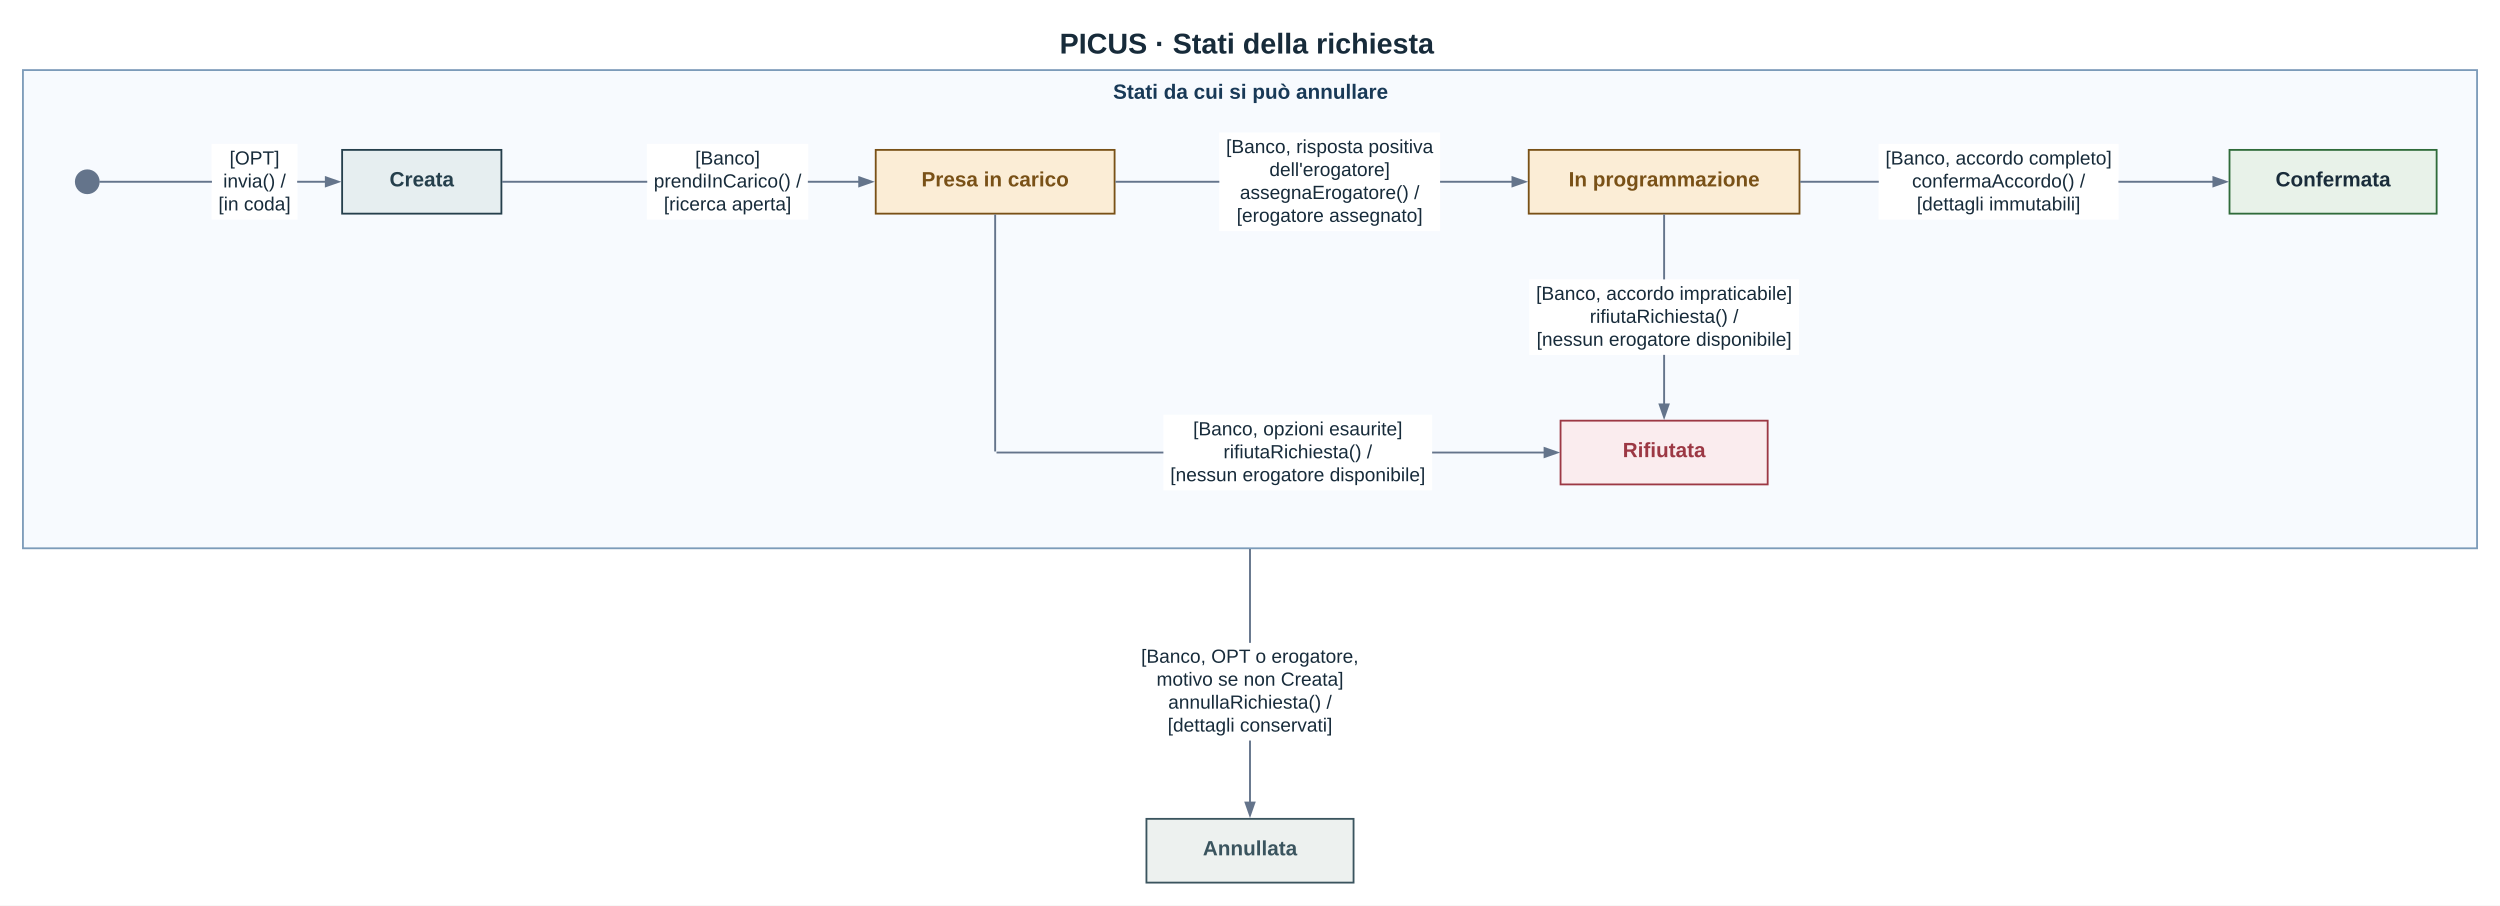
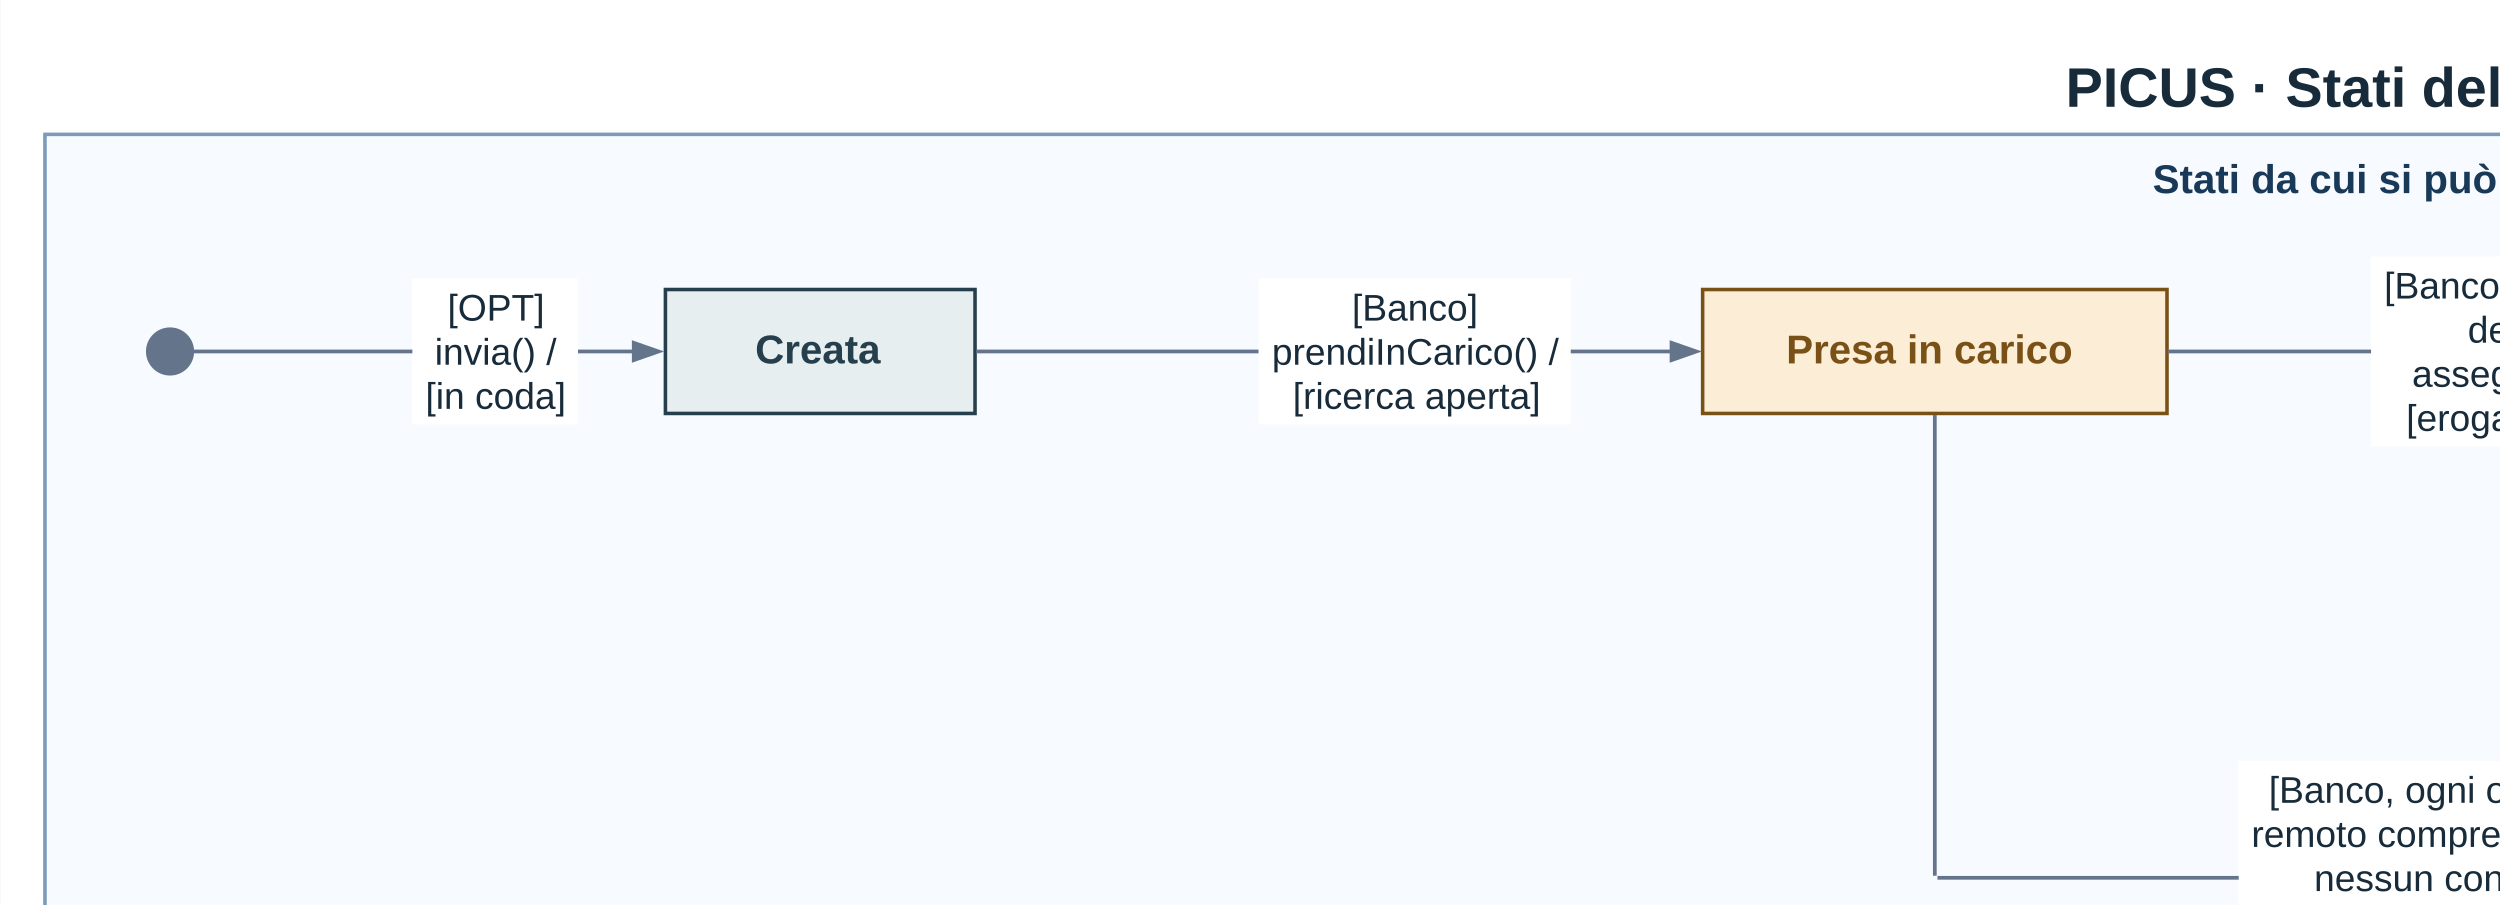
- <svg xmlns="http://www.w3.org/2000/svg" width="3052pt" height="1105pt" viewBox="0.00 0.00 3052.00 1105.00">
-   <g id="graph0" class="graph" transform="scale(1.94444 1.94444) rotate(0) translate(14.4 554.14)">
-     <polygon fill="#ffffff" stroke="none" points="-14.4,14.4 -14.4,-554.14 1555.2,-554.14 1555.2,14.4 -14.4,14.4" />
-     <text xml:space="preserve" text-anchor="start" x="650.86" y="-520.54" font-family="Arial" font-weight="bold" font-size="18.00" fill="#172b3a">PICUS · Stati della richiesta</text>
+ <svg xmlns="http://www.w3.org/2000/svg" width="3052pt" height="1104pt" viewBox="0.00 0.00 1569.60 567.94">
+   <g id="graph0" class="graph" transform="scale(1.94444 1.94444) rotate(0) translate(14.4 553.54)">
+     <polygon fill="#ffffff" stroke="none" points="-14.4,14.4 -14.4,-553.54 1555.2,-553.54 1555.2,14.4 -14.4,14.4" />
+     <text text-anchor="start" x="652.65" y="-519.04" font-family="Arial" font-weight="bold" font-size="18.00" fill="#172b3a">PICUS · Stati della richiesta</text>
    <g id="node1" class="node">
      <polygon fill="#f7fafe" stroke="#7c9bb9" stroke-width="1.15" points="1540.8,-510.14 0,-510.14 0,-209.9 1540.8,-209.9 1540.8,-510.14" />
    </g>
    <g id="node2" class="node">
      <polygon fill="#e6eef0" stroke="#253f4c" stroke-width="1.15" points="300.4,-460.03 200.4,-460.03 200.4,-420 300.4,-420 300.4,-460.03" />
-       <text xml:space="preserve" text-anchor="start" x="230.17" y="-437.12" font-family="Arial" font-weight="bold" font-size="13.00" fill="#253f4c">Creata</text>
+       <text text-anchor="start" x="229.4" y="-436.17" font-family="Arial" font-weight="bold" font-size="13.00" fill="#253f4c">Creata</text>
    </g>
    <g id="node3" class="node">
      <polygon fill="#fbedd6" stroke="#795117" stroke-width="1.15" points="685.39,-460.03 535.41,-460.03 535.41,-420 685.39,-420 685.39,-460.03" />
-       <text xml:space="preserve" text-anchor="start" x="564.15" y="-437.12" font-family="Arial" font-weight="bold" font-size="13.00" fill="#795117">Presa in carico</text>
+       <text text-anchor="start" x="562.4" y="-436.17" font-family="Arial" font-weight="bold" font-size="13.00" fill="#795117">Presa in carico</text>
    </g>
    <g id="node4" class="node">
      <polygon fill="#fbedd6" stroke="#795117" stroke-width="1.15" points="1115.4,-460.03 945.4,-460.03 945.4,-420 1115.4,-420 1115.4,-460.03" />
-       <text xml:space="preserve" text-anchor="start" x="970.45" y="-437.12" font-family="Arial" font-weight="bold" font-size="13.00" fill="#795117">In programmazione</text>
+       <text text-anchor="start" x="968.9" y="-436.17" font-family="Arial" font-weight="bold" font-size="13.00" fill="#795117">In programmazione</text>
    </g>
    <g id="node5" class="node">
      <polygon fill="#e8f2e9" stroke="#2f6b3a" stroke-width="1.15" points="1515.42,-460.03 1385.38,-460.03 1385.38,-420 1515.42,-420 1515.42,-460.03" />
-       <text xml:space="preserve" text-anchor="start" x="1414.28" y="-437.12" font-family="Arial" font-weight="bold" font-size="13.00" fill="#192c3a">Confermata</text>
+       <text text-anchor="start" x="1413.27" y="-436.17" font-family="Arial" font-weight="bold" font-size="13.00" fill="#192c3a">Confermata</text>
    </g>
    <g id="node6" class="node">
      <polygon fill="#faecee" stroke="#9c3844" stroke-width="1.15" points="1095.42,-290.03 965.38,-290.03 965.38,-250 1095.42,-250 1095.42,-290.03" />
-       <text xml:space="preserve" text-anchor="start" x="1004.4" y="-267.12" font-family="Arial" font-weight="bold" font-size="13.00" fill="#9c3844">Rifiutata</text>
+       <text text-anchor="start" x="1003.4" y="-266.17" font-family="Arial" font-weight="bold" font-size="13.00" fill="#9c3844">Rifiutata</text>
    </g>
    <g id="node7" class="node">
      <polygon fill="#edf1ef" stroke="#3a545e" stroke-width="1.15" points="835.42,-40.03 705.38,-40.03 705.38,0 835.42,0 835.42,-40.03" />
-       <text xml:space="preserve" text-anchor="start" x="740.79" y="-17.12" font-family="Arial" font-weight="bold" font-size="13.00" fill="#3a545e">Annullata</text>
+       <text text-anchor="start" x="739.65" y="-16.17" font-family="Arial" font-weight="bold" font-size="13.00" fill="#3a545e">Annullata</text>
    </g>
    <g id="node8" class="node">
      <ellipse fill="#64748b" stroke="#64748b" stroke-width="1.15" cx="40.4" cy="-440.02" rx="7.2" ry="7.2" />
    </g>
    <g id="node9" class="node">
-       <text xml:space="preserve" text-anchor="start" x="684.44" y="-492.12" font-family="Arial" font-weight="bold" font-size="13.00" fill="#183957">Stati da cui si può annullare</text>
+       <text text-anchor="start" x="680.77" y="-491.17" font-family="Arial" font-weight="bold" font-size="13.00" fill="#183957">Stati da cui si può annullare</text>
    </g>
    <g id="node10" class="node">
-       <polygon fill="#ffffff" stroke="none" stroke-width="1.15" points="172.4,-463.78 118.4,-463.78 118.4,-416.26 172.4,-416.26 172.4,-463.78" />
-       <text xml:space="preserve" text-anchor="start" x="129.73" y="-450.82" font-family="Arial" font-size="12.00" fill="#172b3a">[OPT]</text>
-       <text xml:space="preserve" text-anchor="start" x="125.73" y="-436.42" font-family="Arial" font-size="12.00" fill="#172b3a">invia() /</text>
-       <text xml:space="preserve" text-anchor="start" x="122.72" y="-422.02" font-family="Arial" font-size="12.00" fill="#172b3a">[in coda]</text>
+       <polygon fill="#ffffff" stroke="none" stroke-width="1.15" points="172.22,-463.55 118.58,-463.55 118.58,-416.48 172.22,-416.48 172.22,-463.55" />
+       <text text-anchor="start" x="130.02" y="-449.99" font-family="Arial" font-size="12.00" fill="#172b3a">[OPT]</text>
+       <text text-anchor="start" x="125.9" y="-435.74" font-family="Arial" font-size="12.00" fill="#172b3a">invia() /</text>
+       <text text-anchor="start" x="122.9" y="-421.49" font-family="Arial" font-size="12.00" fill="#172b3a">[in coda]</text>
    </g>
    <g id="node11" class="node">
-       <polygon fill="#ffffff" stroke="none" stroke-width="1.15" points="493.07,-463.78 391.73,-463.78 391.73,-416.26 493.07,-416.26 493.07,-463.78" />
-       <text xml:space="preserve" text-anchor="start" x="422.05" y="-450.82" font-family="Arial" font-size="12.00" fill="#172b3a">[Banco]</text>
-       <text xml:space="preserve" text-anchor="start" x="396.05" y="-436.42" font-family="Arial" font-size="12.00" fill="#172b3a">prendiInCarico() /</text>
-       <text xml:space="preserve" text-anchor="start" x="402.38" y="-422.02" font-family="Arial" font-size="12.00" fill="#172b3a">[ricerca aperta]</text>
+       <polygon fill="#ffffff" stroke="none" stroke-width="1.15" points="492.84,-463.55 391.95,-463.55 391.95,-416.48 492.84,-416.48 492.84,-463.55" />
+       <text text-anchor="start" x="422.15" y="-449.99" font-family="Arial" font-size="12.00" fill="#172b3a">[Banco]</text>
+       <text text-anchor="start" x="396.27" y="-435.74" font-family="Arial" font-size="12.00" fill="#172b3a">prendiInCarico() /</text>
+       <text text-anchor="start" x="403.02" y="-421.49" font-family="Arial" font-size="12.00" fill="#172b3a">[ricerca aperta]</text>
    </g>
    <g id="node12" class="node">
-       <polygon fill="#ffffff" stroke="none" stroke-width="1.15" points="889.75,-470.98 751.05,-470.98 751.05,-409.06 889.75,-409.06 889.75,-470.98" />
-       <text xml:space="preserve" text-anchor="start" x="755.37" y="-458.02" font-family="Arial" font-size="12.00" fill="#172b3a">[Banco, risposta positiva</text>
-       <text xml:space="preserve" text-anchor="start" x="782.56" y="-443.62" font-family="Arial" font-size="12.00" fill="#172b3a">dell'erogatore]</text>
-       <text xml:space="preserve" text-anchor="start" x="764.04" y="-429.22" font-family="Arial" font-size="12.00" fill="#172b3a">assegnaErogatore() /</text>
-       <text xml:space="preserve" text-anchor="start" x="762.03" y="-414.82" font-family="Arial" font-size="12.00" fill="#172b3a">[erogatore assegnato]</text>
+       <polygon fill="#ffffff" stroke="none" stroke-width="1.15" points="889.6,-470.68 751.21,-470.68 751.21,-409.36 889.6,-409.36 889.6,-470.68" />
+       <text text-anchor="start" x="755.53" y="-457.12" font-family="Arial" font-size="12.00" fill="#172b3a">[Banco, risposta positiva</text>
+       <text text-anchor="start" x="782.53" y="-442.87" font-family="Arial" font-size="12.00" fill="#172b3a">dell'erogatore]</text>
+       <text text-anchor="start" x="764.53" y="-428.62" font-family="Arial" font-size="12.00" fill="#172b3a">assegnaErogatore() /</text>
+       <text text-anchor="start" x="762.65" y="-414.37" font-family="Arial" font-size="12.00" fill="#172b3a">[erogatore assegnato]</text>
    </g>
    <g id="node13" class="node">
-       <polygon fill="#ffffff" stroke="none" stroke-width="1.15" points="1315.76,-463.78 1165.04,-463.78 1165.04,-416.26 1315.76,-416.26 1315.76,-463.78" />
-       <text xml:space="preserve" text-anchor="start" x="1169.36" y="-450.82" font-family="Arial" font-size="12.00" fill="#172b3a">[Banco, accordo completo]</text>
-       <text xml:space="preserve" text-anchor="start" x="1186.05" y="-436.42" font-family="Arial" font-size="12.00" fill="#172b3a">confermaAccordo() /</text>
-       <text xml:space="preserve" text-anchor="start" x="1189.05" y="-422.02" font-family="Arial" font-size="12.00" fill="#172b3a">[dettagli immutabili]</text>
+       <polygon fill="#ffffff" stroke="none" stroke-width="1.15" points="1315.22,-463.55 1165.58,-463.55 1165.58,-416.48 1315.22,-416.48 1315.22,-463.55" />
+       <text text-anchor="start" x="1169.9" y="-449.99" font-family="Arial" font-size="12.00" fill="#172b3a">[Banco, accordo completo]</text>
+       <text text-anchor="start" x="1186.78" y="-435.74" font-family="Arial" font-size="12.00" fill="#172b3a">confermaAccordo() /</text>
+       <text text-anchor="start" x="1189.03" y="-421.49" font-family="Arial" font-size="12.00" fill="#172b3a">[dettagli immutabili]</text>
    </g>
    <g id="node14" class="node">
-       <polygon fill="#ffffff" stroke="none" stroke-width="1.15" points="1115.09,-378.78 945.71,-378.78 945.71,-331.26 1115.09,-331.26 1115.09,-378.78" />
-       <text xml:space="preserve" text-anchor="start" x="950.03" y="-365.82" font-family="Arial" font-size="12.00" fill="#172b3a">[Banco, accordo impraticabile]</text>
-       <text xml:space="preserve" text-anchor="start" x="983.72" y="-351.42" font-family="Arial" font-size="12.00" fill="#172b3a">rifiutaRichiesta() /</text>
-       <text xml:space="preserve" text-anchor="start" x="950.35" y="-337.02" font-family="Arial" font-size="12.00" fill="#172b3a">[nessun erogatore disponibile]</text>
+       <polygon fill="#ffffff" stroke="none" stroke-width="1.15" points="1114.97,-385.68 945.83,-385.68 945.83,-324.36 1114.97,-324.36 1114.97,-385.68" />
+       <text text-anchor="start" x="950.15" y="-372.12" font-family="Arial" font-size="12.00" fill="#172b3a">[Banco, accordo impraticabile,</text>
+       <text text-anchor="start" x="962.9" y="-357.87" font-family="Arial" font-size="12.00" fill="#172b3a">nessun contatto in attesa]</text>
+       <text text-anchor="start" x="983.9" y="-343.62" font-family="Arial" font-size="12.00" fill="#172b3a">rifiutaRichiesta() /</text>
+       <text text-anchor="start" x="950.15" y="-329.37" font-family="Arial" font-size="12.00" fill="#172b3a">[nessun erogatore disponibile]</text>
    </g>
    <g id="node15" class="node">
-       <polygon fill="#ffffff" stroke="none" stroke-width="1.15" points="884.77,-293.78 716.03,-293.78 716.03,-246.26 884.77,-246.26 884.77,-293.78" />
-       <text xml:space="preserve" text-anchor="start" x="734.69" y="-280.82" font-family="Arial" font-size="12.00" fill="#172b3a">[Banco, opzioni esaurite]</text>
-       <text xml:space="preserve" text-anchor="start" x="753.72" y="-266.42" font-family="Arial" font-size="12.00" fill="#172b3a">rifiutaRichiesta() /</text>
-       <text xml:space="preserve" text-anchor="start" x="720.35" y="-252.02" font-family="Arial" font-size="12.00" fill="#172b3a">[nessun erogatore disponibile]</text>
+       <polygon fill="#ffffff" stroke="none" stroke-width="1.15" points="892.47,-307.8 708.33,-307.8 708.33,-232.23 892.47,-232.23 892.47,-307.8" />
+       <text text-anchor="start" x="718.27" y="-294.24" font-family="Arial" font-size="12.00" fill="#172b3a">[Banco, ogni opzione negativa,</text>
+       <text text-anchor="start" x="712.65" y="-279.99" font-family="Arial" font-size="12.00" fill="#172b3a">remoto compreso se compatibile,</text>
+       <text text-anchor="start" x="732.9" y="-265.74" font-family="Arial" font-size="12.00" fill="#172b3a">nessun contatto in attesa]</text>
+       <text text-anchor="start" x="753.9" y="-251.49" font-family="Arial" font-size="12.00" fill="#172b3a">rifiutaRichiesta() /</text>
+       <text text-anchor="start" x="720.15" y="-237.24" font-family="Arial" font-size="12.00" fill="#172b3a">[nessun erogatore disponibile]</text>
    </g>
    <g id="node16" class="node">
-       <polygon fill="#ffffff" stroke="none" stroke-width="1.15" points="843.09,-150.98 697.71,-150.98 697.71,-89.06 843.09,-89.06 843.09,-150.98" />
-       <text xml:space="preserve" text-anchor="start" x="702.03" y="-138.02" font-family="Arial" font-size="12.00" fill="#172b3a">[Banco, OPT o erogatore,</text>
-       <text xml:space="preserve" text-anchor="start" x="711.7" y="-123.62" font-family="Arial" font-size="12.00" fill="#172b3a">motivo se non Creata]</text>
-       <text xml:space="preserve" text-anchor="start" x="719.04" y="-109.22" font-family="Arial" font-size="12.00" fill="#172b3a">annullaRichiesta() /</text>
-       <text xml:space="preserve" text-anchor="start" x="718.71" y="-94.82" font-family="Arial" font-size="12.00" fill="#172b3a">[dettagli conservati]</text>
+       <polygon fill="#ffffff" stroke="none" stroke-width="1.15" points="832.85,-157.8 707.95,-157.8 707.95,-82.23 832.85,-82.23 832.85,-157.8" />
+       <text text-anchor="start" x="712.27" y="-144.24" font-family="Arial" font-size="12.00" fill="#172b3a">[Banco, OPT titolare o</text>
+       <text text-anchor="start" x="714.15" y="-129.99" font-family="Arial" font-size="12.00" fill="#172b3a">erogatore assegnato,</text>
+       <text text-anchor="start" x="712.27" y="-115.74" font-family="Arial" font-size="12.00" fill="#172b3a">motivo se non Creata]</text>
+       <text text-anchor="start" x="718.65" y="-101.49" font-family="Arial" font-size="12.00" fill="#172b3a">annullaRichiesta() /</text>
+       <text text-anchor="start" x="719.02" y="-87.24" font-family="Arial" font-size="12.00" fill="#172b3a">[dettagli conservati]</text>
    </g>
    <g id="edge3" class="edge">
      <path fill="none" stroke="#64748b" stroke-width="1.2" d="M300.85,-440.02C328.96,-440.02 363.85,-440.02 391.96,-440.02" />
    </g>
    <g id="edge5" class="edge">
-       <path fill="none" stroke="#64748b" stroke-width="1.2" d="M685.92,-440.02C707.2,-440.02 730.24,-440.02 751.14,-440.02" />
+       <path fill="none" stroke="#64748b" stroke-width="1.2" d="M685.62,-440.02C707.04,-440.02 730.26,-440.02 751.3,-440.02" />
    </g>
    <g id="edge11" class="edge">
      <path fill="none" stroke="#64748b" stroke-width="1.2" d="M610.4,-419.51C610.4,-376.41 610.4,-279.66 610.4,-270.69" />
    </g>
    <g id="edge7" class="edge">
-       <path fill="none" stroke="#64748b" stroke-width="1.2" d="M1115.82,-440.02C1132.17,-440.02 1149.18,-440.02 1165.18,-440.02" />
+       <path fill="none" stroke="#64748b" stroke-width="1.2" d="M1115.82,-440.02C1132.39,-440.02 1149.65,-440.02 1165.84,-440.02" />
    </g>
    <g id="edge9" class="edge">
-       <path fill="none" stroke="#64748b" stroke-width="1.2" d="M1030.4,-419.44C1030.4,-407.16 1030.4,-391.51 1030.4,-378.71" />
+       <path fill="none" stroke="#64748b" stroke-width="1.2" d="M1030.4,-419.87C1030.4,-409.66 1030.4,-397.04 1030.4,-385.66" />
    </g>
    <g id="edge1" class="edge">
      <path fill="none" stroke="#64748b" stroke-width="1.2" d="M47.95,-440.02C62.53,-440.02 95.18,-440.02 118.67,-440.02" />
    </g>
    <g id="edge2" class="edge">
      <path fill="none" stroke="#64748b" stroke-width="1.2" d="M172.17,-440.02C177.88,-440.02 184.14,-440.02 190.54,-440.02" />
      <polygon fill="#64748b" stroke="#64748b" stroke-width="1.2" points="190.17,-442.82 198.17,-440.02 190.17,-437.22 190.17,-442.82" />
    </g>
    <g id="edge4" class="edge">
-       <path fill="none" stroke="#64748b" stroke-width="1.2" d="M492.81,-440.02C503.05,-440.02 514.09,-440.02 525.15,-440.02" />
-       <polygon fill="#64748b" stroke="#64748b" stroke-width="1.2" points="525.05,-442.82 533.05,-440.02 525.05,-437.22 525.05,-442.82" />
+       <path fill="none" stroke="#64748b" stroke-width="1.2" d="M492.81,-440.02C503.12,-440.02 514.25,-440.02 525.4,-440.02" />
+       <polygon fill="#64748b" stroke="#64748b" stroke-width="1.2" points="525.36,-442.82 533.36,-440.02 525.36,-437.22 525.36,-442.82" />
    </g>
    <g id="edge6" class="edge">
-       <path fill="none" stroke="#64748b" stroke-width="1.2" d="M889.74,-440.02C904.39,-440.02 920.08,-440.02 935.48,-440.02" />
-       <polygon fill="#64748b" stroke="#64748b" stroke-width="1.2" points="935.2,-442.82 943.2,-440.02 935.2,-437.22 935.2,-442.82" />
+       <path fill="none" stroke="#64748b" stroke-width="1.2" d="M889.45,-440.02C904.2,-440.02 920.03,-440.02 935.56,-440.02" />
+       <polygon fill="#64748b" stroke="#64748b" stroke-width="1.2" points="935.36,-442.82 943.36,-440.02 935.36,-437.22 935.36,-442.82" />
    </g>
    <g id="edge8" class="edge">
-       <path fill="none" stroke="#64748b" stroke-width="1.2" d="M1315.62,-440.02C1335.05,-440.02 1355.97,-440.02 1375.39,-440.02" />
-       <polygon fill="#64748b" stroke="#64748b" stroke-width="1.2" points="1375.27,-442.82 1383.27,-440.02 1375.27,-437.22 1375.27,-442.82" />
+       <path fill="none" stroke="#64748b" stroke-width="1.2" d="M1315.03,-440.02C1334.59,-440.02 1355.7,-440.02 1375.29,-440.02" />
+       <polygon fill="#64748b" stroke="#64748b" stroke-width="1.2" points="1375.26,-442.82 1383.26,-440.02 1375.26,-437.22 1375.26,-442.82" />
    </g>
    <g id="edge10" class="edge">
-       <path fill="none" stroke="#64748b" stroke-width="1.2" d="M1030.4,-331.34C1030.4,-321.69 1030.4,-310.41 1030.4,-300.18" />
-       <polygon fill="#64748b" stroke="#64748b" stroke-width="1.2" points="1033.2,-300.21 1030.4,-292.21 1027.6,-300.21 1033.2,-300.21" />
+       <path fill="none" stroke="#64748b" stroke-width="1.2" d="M1030.4,-324.81C1030.4,-316.76 1030.4,-308.06 1030.4,-300.02" />
+       <polygon fill="#64748b" stroke="#64748b" stroke-width="1.2" points="1033.2,-300.1 1030.4,-292.1 1027.6,-300.1 1033.2,-300.1" />
    </g>
    <g id="edge13" class="edge">
-       <path fill="none" stroke="#64748b" stroke-width="1.2" d="M884.74,-270.02C907.96,-270.02 932.98,-270.02 955.62,-270.02" />
-       <polygon fill="#64748b" stroke="#64748b" stroke-width="1.2" points="955.35,-272.82 963.35,-270.02 955.35,-267.22 955.35,-272.82" />
+       <path fill="none" stroke="#64748b" stroke-width="1.2" d="M892.29,-270.02C913.26,-270.02 935.3,-270.02 955.46,-270.02" />
+       <polygon fill="#64748b" stroke="#64748b" stroke-width="1.2" points="955.38,-272.82 963.38,-270.02 955.38,-267.22 955.38,-272.82" />
    </g>
    <g id="edge15" class="edge">
-       <path fill="none" stroke="#64748b" stroke-width="1.2" d="M770.4,-89.2C770.4,-76.7 770.4,-62.32 770.4,-49.91" />
-       <polygon fill="#64748b" stroke="#64748b" stroke-width="1.2" points="773.2,-50.28 770.4,-42.28 767.6,-50.28 773.2,-50.28" />
+       <path fill="none" stroke="#64748b" stroke-width="1.2" d="M770.4,-82.5C770.4,-71.77 770.4,-60.23 770.4,-50.02" />
+       <polygon fill="#64748b" stroke="#64748b" stroke-width="1.2" points="773.2,-50.15 770.4,-42.15 767.6,-50.15 773.2,-50.15" />
    </g>
    <g id="edge12" class="edge">
-       <path fill="none" stroke="#64748b" stroke-width="1.2" d="M611.25,-270.02C618.35,-270.02 668.95,-270.02 716.03,-270.02" />
+       <path fill="none" stroke="#64748b" stroke-width="1.2" d="M611.25,-270.02C617.98,-270.02 663.74,-270.02 708.56,-270.02" />
    </g>
    <g id="edge14" class="edge">
-       <path fill="none" stroke="#64748b" stroke-width="1.2" d="M770.4,-209.44C770.4,-204.92 770.4,-174.62 770.4,-150.53" />
+       <path fill="none" stroke="#64748b" stroke-width="1.2" d="M770.4,-209.44C770.4,-205.34 770.4,-180.02 770.4,-157.36" />
    </g>
  </g>
</svg>
